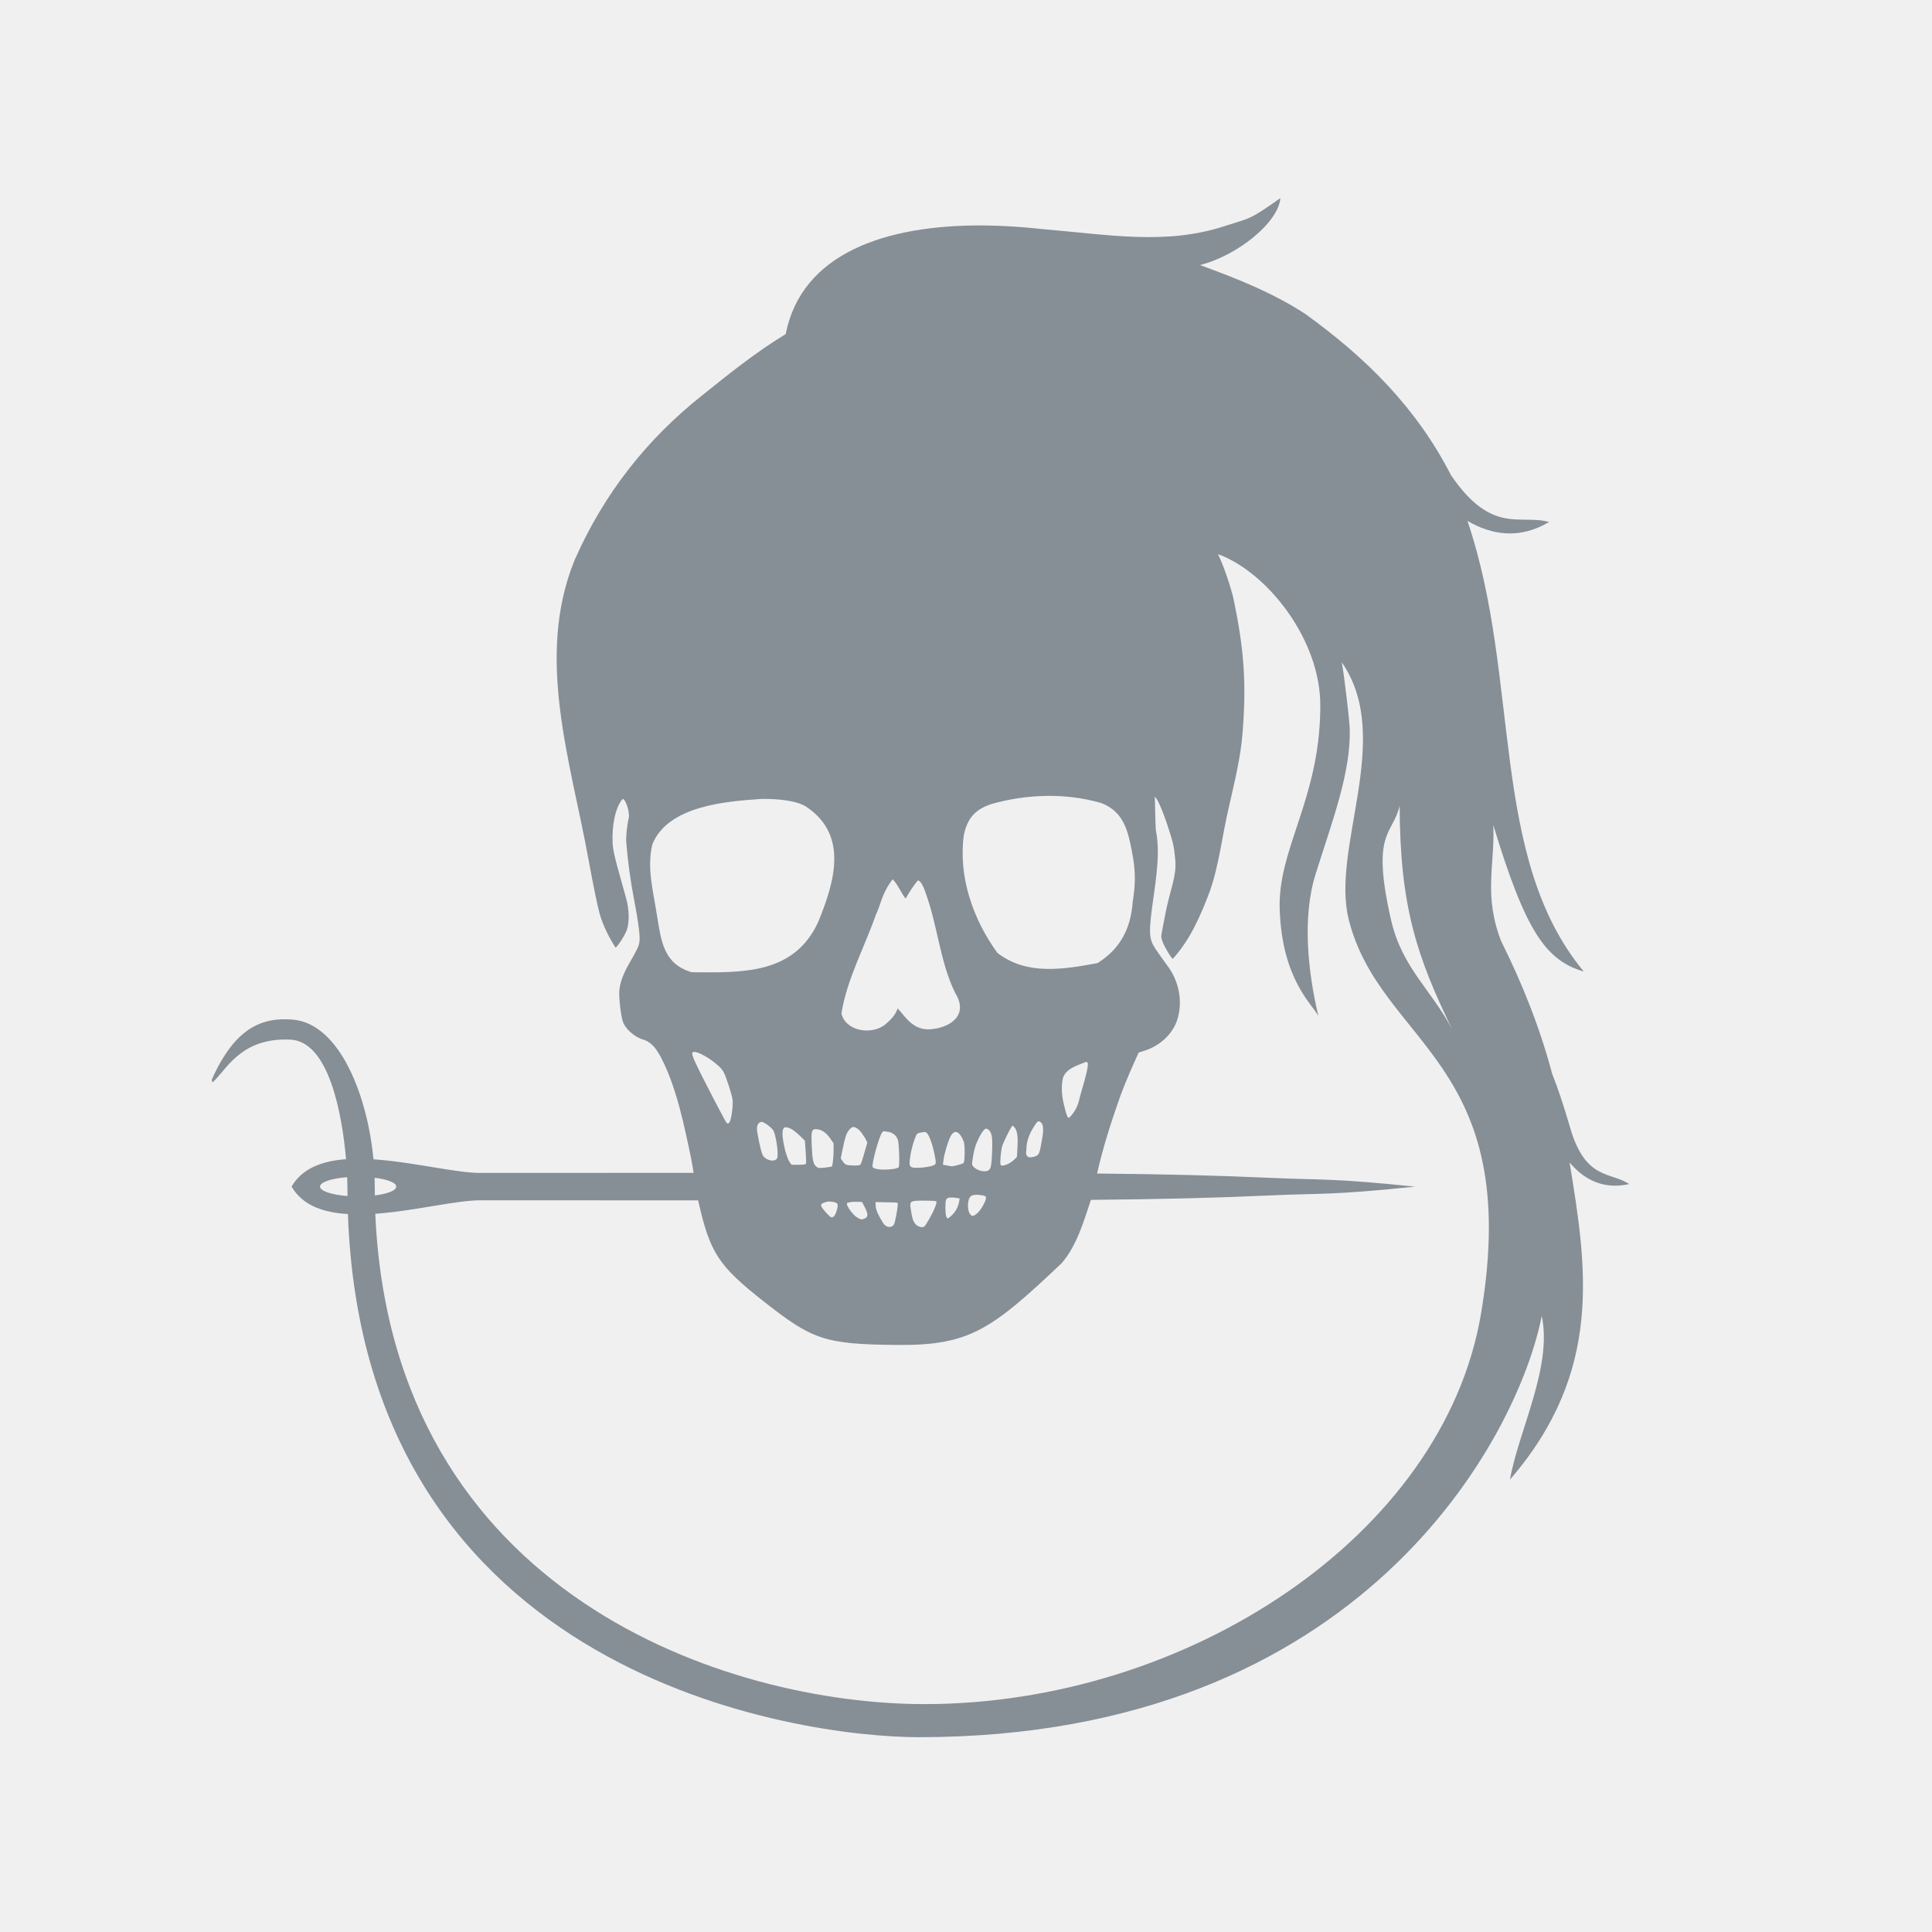
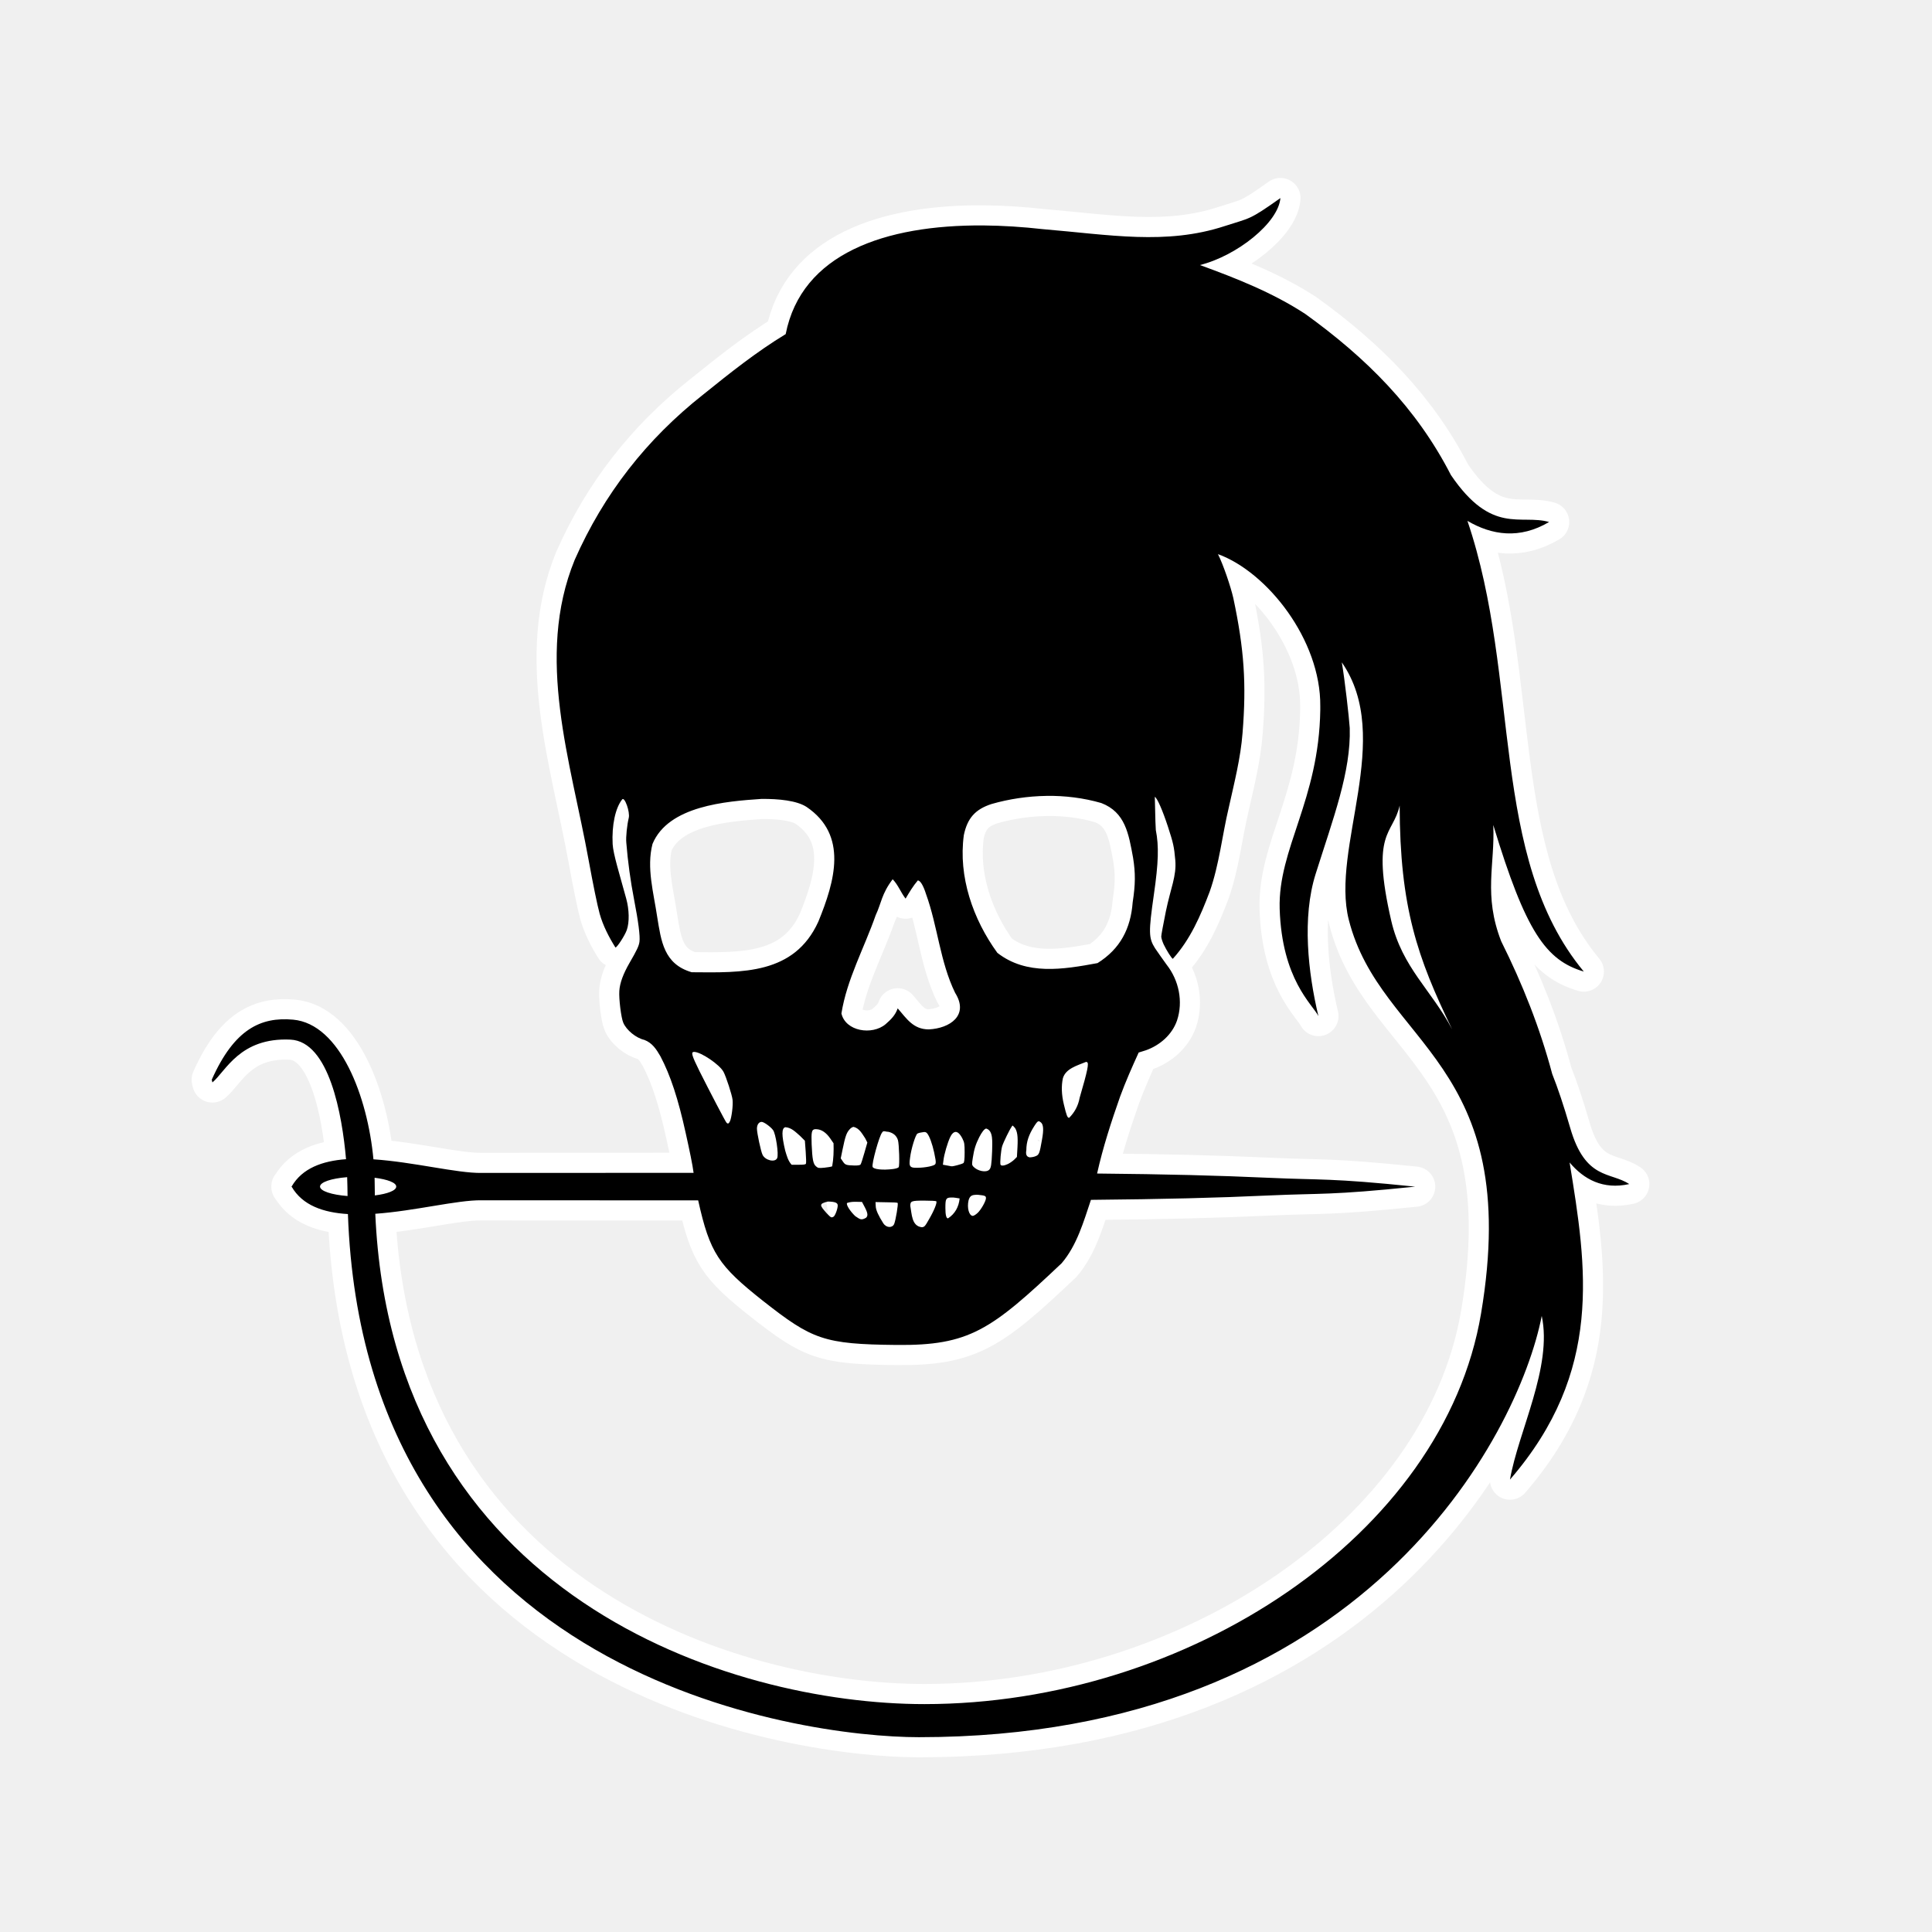
<svg xmlns="http://www.w3.org/2000/svg" xmlns:xlink="http://www.w3.org/1999/xlink" viewBox="0 0 48 48" width="500" height="500">
  <defs>
-     <path id="logo" style="fill:#868e96;stroke:none;" d="m 31.811,4.921 c -0.788,0.56 -0.747,0.488 -1.384,0.696 -1.459,0.477 -2.859,0.215 -4.52,0.076 -0.499,-0.056 -0.995,-0.088 -1.479,-0.092 C 21.986,5.585 19.913,6.301 19.52,8.301 18.796,8.74 18.13,9.271 17.47,9.803 c -1.408,1.111 -2.469,2.47 -3.192,4.107 -0.988,2.418 -0.096,5.013 0.347,7.463 0.105,0.574 0.215,1.12 0.274,1.331 0.084,0.297 0.231,0.581 0.391,0.836 0.037,0.006 0.235,-0.298 0.282,-0.433 0.069,-0.196 0.061,-0.511 -0.014,-0.782 -0.166,-0.609 -0.323,-1.104 -0.337,-1.353 -0.024,-0.467 0.067,-0.898 0.237,-1.111 0.061,-0.076 0.199,0.315 0.163,0.46 -0.042,0.174 -0.074,0.473 -0.061,0.611 0.037,0.467 0.106,0.966 0.191,1.403 0.109,0.563 0.156,0.925 0.136,1.065 -0.014,0.102 -0.062,0.205 -0.245,0.52 -0.159,0.276 -0.242,0.5 -0.255,0.698 -0.014,0.193 0.045,0.675 0.099,0.793 0.079,0.184 0.316,0.378 0.523,0.425 0.198,0.076 0.298,0.233 0.4,0.409 0.248,0.472 0.439,1.048 0.629,1.914 0.092,0.415 0.17,0.785 0.194,0.98 -1.53,0.002 -3.489,0.002 -5.273,0.002 -0.601,0.009 -1.686,-0.272 -2.681,-0.338 -0.144,-1.557 -0.828,-3.365 -1.997,-3.47 -0.798,-0.072 -1.46,0.231 -2.02,1.492 l 0.016,0.068 c 0.331,-0.276 0.68,-1.122 1.937,-1.064 0.966,0.044 1.287,1.871 1.383,2.971 -0.588,0.043 -1.088,0.224 -1.35,0.676 h -0.006 c 0,7.97e-4 0,0.002 0.002,0.004 -0.002,0.002 -0.002,0.003 -0.002,0.005 h 0.006 c 0.269,0.463 0.788,0.642 1.397,0.678 0.407,11.512 11.228,12.997 14.185,12.997 11.032,0 14.894,-7.496 15.475,-10.466 0.272,1.265 -0.584,2.877 -0.789,4.066 2.327,-2.69 1.906,-5.277 1.481,-7.879 0.354,0.421 0.832,0.681 1.482,0.537 -0.463,-0.309 -1.091,-0.092 -1.467,-1.397 -0.164,-0.563 -0.306,-0.985 -0.447,-1.34 -0.304,-1.142 -0.736,-2.232 -1.267,-3.295 -0.448,-1.153 -0.152,-1.9 -0.197,-2.889 0.805,2.656 1.309,3.363 2.249,3.641 -2.364,-2.849 -1.555,-7.26 -2.891,-11.197 0.605,0.355 1.295,0.462 2.029,0.028 -0.711,-0.202 -1.42,0.332 -2.439,-1.166 C 35.189,10.128 33.942,8.89 32.428,7.799 31.617,7.27 30.717,6.915 29.812,6.585 30.734,6.354 31.763,5.533 31.811,4.921 Z m -1.546,8.848 c 1.214,0.443 2.552,2.125 2.537,3.776 v 0.069 0.024 c -0.033,2.242 -1.052,3.447 -1.009,4.94 0.055,1.758 0.812,2.372 0.962,2.665 -0.258,-1.084 -0.409,-2.448 -0.069,-3.528 0.438,-1.389 0.88,-2.54 0.848,-3.628 -0.016,-0.255 -0.124,-1.209 -0.197,-1.631 1.302,1.878 -0.282,4.61 0.174,6.398 0.792,3.114 4.341,3.508 3.285,9.782 -0.93,5.516 -7.3,9.702 -13.829,9.702 -4.84,0 -13.228,-2.679 -13.643,-12.182 0.984,-0.07 2.042,-0.344 2.635,-0.335 1.794,0 3.843,7.97e-4 5.387,0.002 0.29,1.308 0.507,1.624 1.608,2.495 1.224,0.962 1.509,1.079 3.319,1.097 1.811,0.018 2.348,-0.37 4.104,-2.031 0.379,-0.445 0.543,-1.027 0.727,-1.574 1.807,-0.017 3.124,-0.049 4.421,-0.109 1.32,-0.06 1.506,0 3.634,-0.219 -2.127,-0.219 -2.313,-0.159 -3.634,-0.22 -1.262,-0.057 -2.54,-0.09 -4.268,-0.106 0.145,-0.651 0.352,-1.287 0.573,-1.915 0.136,-0.37 0.296,-0.731 0.46,-1.091 l 0.179,-0.056 c 0.346,-0.123 0.652,-0.386 0.774,-0.741 0.157,-0.471 0.045,-1 -0.258,-1.385 -0.104,-0.144 -0.234,-0.328 -0.288,-0.409 -0.16,-0.253 -0.164,-0.394 -0.029,-1.336 0.114,-0.789 0.127,-1.201 0.048,-1.601 -0.016,-0.229 -0.018,-0.699 -0.025,-0.825 0.061,0.033 0.192,0.333 0.325,0.738 0.132,0.407 0.154,0.492 0.184,0.838 0.033,0.394 -0.114,0.685 -0.235,1.272 -0.061,0.303 -0.114,0.584 -0.114,0.622 0,0.041 0.029,0.127 0.059,0.194 0.071,0.15 0.204,0.36 0.229,0.36 0.434,-0.479 0.689,-1.07 0.916,-1.67 0.239,-0.679 0.309,-1.399 0.476,-2.098 0.135,-0.609 0.292,-1.218 0.34,-1.843 0.098,-1.219 0.041,-2.079 -0.229,-3.349 -0.065,-0.287 -0.251,-0.834 -0.381,-1.092 z m -4.27,6.004 c 0.466,-0.006 0.927,0.051 1.366,0.178 0.597,0.229 0.68,0.762 0.79,1.36 0.061,0.382 0.059,0.657 -0.01,1.107 -0.049,0.652 -0.308,1.156 -0.873,1.51 -0.853,0.158 -1.765,0.31 -2.489,-0.255 -0.607,-0.836 -0.973,-1.894 -0.833,-2.924 0.088,-0.423 0.285,-0.643 0.69,-0.774 0.436,-0.125 0.897,-0.194 1.359,-0.201 z m -7.077,0.076 c 0.436,-0.004 0.876,0.042 1.118,0.197 1.04,0.703 0.706,1.848 0.295,2.853 -0.598,1.315 -1.892,1.267 -3.146,1.256 -0.694,-0.203 -0.758,-0.772 -0.858,-1.38 -0.086,-0.587 -0.269,-1.216 -0.116,-1.807 0.393,-0.95 1.828,-1.059 2.707,-1.119 z m 15.856,0.164 c 0.006,2.528 0.437,3.77 1.304,5.56 -0.511,-0.974 -1.24,-1.529 -1.512,-2.693 -0.519,-2.249 0.041,-2.123 0.208,-2.866 z m -12.597,1.831 c 0.137,0.139 0.203,0.33 0.322,0.482 0.092,-0.157 0.186,-0.313 0.304,-0.452 0.061,0.002 0.136,0.123 0.204,0.339 0.29,0.801 0.347,1.683 0.723,2.454 0.351,0.558 -0.128,0.883 -0.655,0.908 -0.384,-7.96e-4 -0.547,-0.263 -0.772,-0.523 -0.058,0.17 -0.169,0.279 -0.301,0.394 -0.336,0.282 -0.995,0.178 -1.097,-0.267 0.135,-0.849 0.568,-1.629 0.852,-2.443 0.141,-0.297 0.143,-0.525 0.421,-0.891 z m -4.933,4.29 c 0.17,0 0.636,0.316 0.731,0.495 0.065,0.119 0.214,0.581 0.225,0.693 0.017,0.134 -0.024,0.451 -0.065,0.537 -0.03,0.061 -0.053,0.07 -0.088,0.03 -0.029,-0.033 -0.42,-0.782 -0.669,-1.278 -0.196,-0.397 -0.217,-0.477 -0.132,-0.477 z m 9.737,0.248 c 0.006,7.97e-4 0.016,0.003 0.025,0.006 0.053,0.022 0.016,0.208 -0.182,0.885 -0.037,0.204 -0.128,0.365 -0.261,0.499 -0.044,0 -0.064,-0.051 -0.132,-0.334 -0.058,-0.241 -0.065,-0.456 -0.024,-0.649 0.07,-0.241 0.354,-0.315 0.574,-0.406 z m -1.181,1.476 c 0.017,-0.003 0.033,0.006 0.053,0.022 0.072,0.05 0.082,0.182 0.034,0.441 -0.058,0.333 -0.071,0.37 -0.157,0.404 -0.037,0.017 -0.104,0.029 -0.149,0.029 -0.08,-0.014 -0.101,-0.08 -0.082,-0.178 0,-0.207 0.061,-0.387 0.198,-0.6 0.052,-0.08 0.078,-0.114 0.103,-0.118 z m -6.877,0.015 c 0.055,0 0.221,0.119 0.282,0.202 0.069,0.088 0.147,0.609 0.103,0.699 -0.05,0.113 -0.296,0.057 -0.363,-0.084 -0.041,-0.084 -0.139,-0.54 -0.139,-0.648 0,-0.1 0.049,-0.169 0.118,-0.169 z m 6.286,0.138 c 0.067,0.096 0.084,0.218 0.07,0.488 l -0.014,0.245 -0.07,0.07 c -0.042,0.039 -0.114,0.087 -0.157,0.107 -0.095,0.045 -0.167,0.049 -0.181,0.013 -0.016,-0.048 0.011,-0.352 0.041,-0.455 0.034,-0.106 0.188,-0.422 0.239,-0.489 0.023,-0.061 0.05,0.015 0.072,0.022 z m -4,-0.014 c 0.144,0.037 0.208,0.167 0.287,0.284 l 0.053,0.105 -0.075,0.261 c -0.04,0.143 -0.082,0.272 -0.095,0.287 -0.014,0.016 -0.068,0.024 -0.147,0.023 -0.21,-0.006 -0.234,-0.014 -0.291,-0.1 l -0.053,-0.078 0.045,-0.219 c 0.065,-0.315 0.096,-0.41 0.167,-0.492 0.037,-0.044 0.075,-0.068 0.108,-0.071 z m -1.331,0.225 0.119,0.119 0.02,0.268 c 0.01,0.147 0.015,0.283 0.007,0.3 -0.007,0.023 -0.05,0.029 -0.183,0.029 h -0.173 c -0.092,-0.101 -0.121,-0.225 -0.16,-0.352 -0.091,-0.383 -0.091,-0.558 0.003,-0.581 0.154,0.009 0.255,0.121 0.367,0.217 z m 4.621,-0.184 c 0.188,0.05 0.151,0.349 0.15,0.562 -0.014,0.346 -0.028,0.417 -0.072,0.462 -0.077,0.077 -0.292,0.034 -0.397,-0.08 -0.034,-0.041 -0.037,-0.054 -0.01,-0.222 0.031,-0.205 0.071,-0.332 0.159,-0.507 0.065,-0.126 0.125,-0.205 0.17,-0.214 z m -4.243,0.016 c 0.01,-7.96e-4 0.027,0 0.043,0.002 0.119,0.009 0.231,0.088 0.33,0.231 l 0.08,0.117 c 0.007,0.192 0,0.394 -0.034,0.573 -0.021,0.01 -0.107,0.026 -0.191,0.034 -0.147,0.014 -0.16,0.01 -0.211,-0.034 -0.071,-0.061 -0.091,-0.173 -0.108,-0.546 -0.01,-0.304 -0.003,-0.372 0.092,-0.377 z m 1.808,0.064 c 0.128,0.027 0.21,0.096 0.245,0.208 0.029,0.096 0.046,0.636 0.018,0.673 -0.009,0.016 -0.07,0.036 -0.139,0.045 -0.258,0.033 -0.486,0.008 -0.508,-0.053 -0.029,-0.07 0.163,-0.765 0.234,-0.851 0.03,-0.067 0.104,-0.015 0.15,-0.022 z m 1.671,0.005 c 0.057,-0.006 0.117,0.049 0.176,0.164 0.048,0.096 0.055,0.13 0.055,0.346 0,0.172 -0.01,0.246 -0.029,0.262 -0.016,0.013 -0.08,0.036 -0.149,0.053 -0.119,0.031 -0.146,0.034 -0.183,0.022 l -0.179,-0.033 0.014,-0.107 c 0.013,-0.139 0.104,-0.449 0.169,-0.582 0.038,-0.08 0.082,-0.119 0.127,-0.125 z m -0.779,0.002 c 0.037,-0.002 0.055,0.007 0.079,0.033 0.057,0.067 0.128,0.264 0.174,0.476 0.061,0.297 0.061,0.296 -0.069,0.335 -0.057,0.018 -0.176,0.036 -0.261,0.041 -0.281,0.014 -0.303,-0.002 -0.268,-0.251 0.027,-0.221 0.136,-0.57 0.183,-0.596 0.051,-0.027 0.11,-0.026 0.163,-0.038 z M 8.619,29.247 c 0.002,-7.97e-4 0.006,0 0.006,0 0.007,0.155 0.007,0.312 0.01,0.468 -0.394,-0.03 -0.684,-0.124 -0.684,-0.235 0,-0.109 0.28,-0.202 0.668,-0.233 z m 0.689,0.014 c 0.319,0.04 0.54,0.123 0.536,0.22 0,0.097 -0.214,0.18 -0.531,0.219 -0.003,-0.146 -0.003,-0.292 -0.006,-0.439 z m 14.918,0.425 c 0.027,-0.002 0.039,-0.005 0.08,-7.97e-4 0.166,0.017 0.19,0.027 0.19,0.083 0,0.073 -0.126,0.294 -0.211,0.37 -0.04,0.038 -0.095,0.07 -0.114,0.07 -0.096,0 -0.151,-0.202 -0.107,-0.387 0.027,-0.1 0.076,-0.131 0.162,-0.135 z m -0.601,0.066 c 0.074,-0.006 0.146,0.014 0.217,0.023 -0.021,0.21 -0.115,0.381 -0.289,0.495 -0.043,0 -0.065,-0.082 -0.065,-0.261 0,-0.214 0.011,-0.254 0.136,-0.257 z m -0.66,0.077 c 0.154,0 0.289,0.007 0.296,0.016 0.029,0.027 -0.054,0.233 -0.176,0.441 -0.104,0.186 -0.119,0.199 -0.184,0.204 -0.253,-0.029 -0.246,-0.326 -0.285,-0.53 0,-0.121 0.027,-0.131 0.35,-0.131 z m -2.397,0.023 c 0.176,0.003 0.245,0.029 0.245,0.097 0,0.086 -0.065,0.257 -0.103,0.279 -0.057,0.031 -0.061,0.029 -0.173,-0.087 -0.176,-0.198 -0.196,-0.234 0.031,-0.289 z m 0.848,0.009 c 0.003,0.005 0.037,0.067 0.072,0.137 0.075,0.146 0.08,0.21 0.027,0.258 -0.126,0.072 -0.152,0.031 -0.266,-0.041 -0.132,-0.125 -0.237,-0.293 -0.202,-0.328 0.118,-0.042 0.248,-0.026 0.37,-0.025 z m 0.336,0.004 0.315,0.006 c 0.123,0 0.229,0.006 0.234,0.016 0.022,0.019 -0.048,0.429 -0.085,0.521 -0.043,0.104 -0.194,0.104 -0.272,-0.018 -0.112,-0.176 -0.185,-0.324 -0.187,-0.426 z" />
+     <path id="logo" d="m 31.811,4.921 c -0.788,0.56 -0.747,0.488 -1.384,0.696 -1.459,0.477 -2.859,0.215 -4.52,0.076 -0.499,-0.056 -0.995,-0.088 -1.479,-0.092 C 21.986,5.585 19.913,6.301 19.52,8.301 18.796,8.74 18.13,9.271 17.47,9.803 c -1.408,1.111 -2.469,2.47 -3.192,4.107 -0.988,2.418 -0.096,5.013 0.347,7.463 0.105,0.574 0.215,1.12 0.274,1.331 0.084,0.297 0.231,0.581 0.391,0.836 0.037,0.006 0.235,-0.298 0.282,-0.433 0.069,-0.196 0.061,-0.511 -0.014,-0.782 -0.166,-0.609 -0.323,-1.104 -0.337,-1.353 -0.024,-0.467 0.067,-0.898 0.237,-1.111 0.061,-0.076 0.199,0.315 0.163,0.46 -0.042,0.174 -0.074,0.473 -0.061,0.611 0.037,0.467 0.106,0.966 0.191,1.403 0.109,0.563 0.156,0.925 0.136,1.065 -0.014,0.102 -0.062,0.205 -0.245,0.52 -0.159,0.276 -0.242,0.5 -0.255,0.698 -0.014,0.193 0.045,0.675 0.099,0.793 0.079,0.184 0.316,0.378 0.523,0.425 0.198,0.076 0.298,0.233 0.4,0.409 0.248,0.472 0.439,1.048 0.629,1.914 0.092,0.415 0.17,0.785 0.194,0.98 -1.53,0.002 -3.489,0.002 -5.273,0.002 -0.601,0.009 -1.686,-0.272 -2.681,-0.338 -0.144,-1.557 -0.828,-3.365 -1.997,-3.47 -0.798,-0.072 -1.46,0.231 -2.02,1.492 l 0.016,0.068 c 0.331,-0.276 0.68,-1.122 1.937,-1.064 0.966,0.044 1.287,1.871 1.383,2.971 -0.588,0.043 -1.088,0.224 -1.35,0.676 h -0.006 c 0,7.97e-4 0,0.002 0.002,0.004 -0.002,0.002 -0.002,0.003 -0.002,0.005 h 0.006 c 0.269,0.463 0.788,0.642 1.397,0.678 0.407,11.512 11.228,12.997 14.185,12.997 11.032,0 14.894,-7.496 15.475,-10.466 0.272,1.265 -0.584,2.877 -0.789,4.066 2.327,-2.69 1.906,-5.277 1.481,-7.879 0.354,0.421 0.832,0.681 1.482,0.537 -0.463,-0.309 -1.091,-0.092 -1.467,-1.397 -0.164,-0.563 -0.306,-0.985 -0.447,-1.34 -0.304,-1.142 -0.736,-2.232 -1.267,-3.295 -0.448,-1.153 -0.152,-1.9 -0.197,-2.889 0.805,2.656 1.309,3.363 2.249,3.641 -2.364,-2.849 -1.555,-7.26 -2.891,-11.197 0.605,0.355 1.295,0.462 2.029,0.028 -0.711,-0.202 -1.42,0.332 -2.439,-1.166 C 35.189,10.128 33.942,8.89 32.428,7.799 31.617,7.27 30.717,6.915 29.812,6.585 30.734,6.354 31.763,5.533 31.811,4.921 Z m -1.546,8.848 c 1.214,0.443 2.552,2.125 2.537,3.776 v 0.069 0.024 c -0.033,2.242 -1.052,3.447 -1.009,4.94 0.055,1.758 0.812,2.372 0.962,2.665 -0.258,-1.084 -0.409,-2.448 -0.069,-3.528 0.438,-1.389 0.88,-2.54 0.848,-3.628 -0.016,-0.255 -0.124,-1.209 -0.197,-1.631 1.302,1.878 -0.282,4.61 0.174,6.398 0.792,3.114 4.341,3.508 3.285,9.782 -0.93,5.516 -7.3,9.702 -13.829,9.702 -4.84,0 -13.228,-2.679 -13.643,-12.182 0.984,-0.07 2.042,-0.344 2.635,-0.335 1.794,0 3.843,7.97e-4 5.387,0.002 0.29,1.308 0.507,1.624 1.608,2.495 1.224,0.962 1.509,1.079 3.319,1.097 1.811,0.018 2.348,-0.37 4.104,-2.031 0.379,-0.445 0.543,-1.027 0.727,-1.574 1.807,-0.017 3.124,-0.049 4.421,-0.109 1.32,-0.06 1.506,0 3.634,-0.219 -2.127,-0.219 -2.313,-0.159 -3.634,-0.22 -1.262,-0.057 -2.54,-0.09 -4.268,-0.106 0.145,-0.651 0.352,-1.287 0.573,-1.915 0.136,-0.37 0.296,-0.731 0.46,-1.091 l 0.179,-0.056 c 0.346,-0.123 0.652,-0.386 0.774,-0.741 0.157,-0.471 0.045,-1 -0.258,-1.385 -0.104,-0.144 -0.234,-0.328 -0.288,-0.409 -0.16,-0.253 -0.164,-0.394 -0.029,-1.336 0.114,-0.789 0.127,-1.201 0.048,-1.601 -0.016,-0.229 -0.018,-0.699 -0.025,-0.825 0.061,0.033 0.192,0.333 0.325,0.738 0.132,0.407 0.154,0.492 0.184,0.838 0.033,0.394 -0.114,0.685 -0.235,1.272 -0.061,0.303 -0.114,0.584 -0.114,0.622 0,0.041 0.029,0.127 0.059,0.194 0.071,0.15 0.204,0.36 0.229,0.36 0.434,-0.479 0.689,-1.07 0.916,-1.67 0.239,-0.679 0.309,-1.399 0.476,-2.098 0.135,-0.609 0.292,-1.218 0.34,-1.843 0.098,-1.219 0.041,-2.079 -0.229,-3.349 -0.065,-0.287 -0.251,-0.834 -0.381,-1.092 z m -4.27,6.004 c 0.466,-0.006 0.927,0.051 1.366,0.178 0.597,0.229 0.68,0.762 0.79,1.36 0.061,0.382 0.059,0.657 -0.01,1.107 -0.049,0.652 -0.308,1.156 -0.873,1.51 -0.853,0.158 -1.765,0.31 -2.489,-0.255 -0.607,-0.836 -0.973,-1.894 -0.833,-2.924 0.088,-0.423 0.285,-0.643 0.69,-0.774 0.436,-0.125 0.897,-0.194 1.359,-0.201 z m -7.077,0.076 c 0.436,-0.004 0.876,0.042 1.118,0.197 1.04,0.703 0.706,1.848 0.295,2.853 -0.598,1.315 -1.892,1.267 -3.146,1.256 -0.694,-0.203 -0.758,-0.772 -0.858,-1.38 -0.086,-0.587 -0.269,-1.216 -0.116,-1.807 0.393,-0.95 1.828,-1.059 2.707,-1.119 z m 15.856,0.164 c 0.006,2.528 0.437,3.77 1.304,5.56 -0.511,-0.974 -1.24,-1.529 -1.512,-2.693 -0.519,-2.249 0.041,-2.123 0.208,-2.866 z m -12.597,1.831 c 0.137,0.139 0.203,0.33 0.322,0.482 0.092,-0.157 0.186,-0.313 0.304,-0.452 0.061,0.002 0.136,0.123 0.204,0.339 0.29,0.801 0.347,1.683 0.723,2.454 0.351,0.558 -0.128,0.883 -0.655,0.908 -0.384,-7.96e-4 -0.547,-0.263 -0.772,-0.523 -0.058,0.17 -0.169,0.279 -0.301,0.394 -0.336,0.282 -0.995,0.178 -1.097,-0.267 0.135,-0.849 0.568,-1.629 0.852,-2.443 0.141,-0.297 0.143,-0.525 0.421,-0.891 z m -4.933,4.29 c 0.17,0 0.636,0.316 0.731,0.495 0.065,0.119 0.214,0.581 0.225,0.693 0.017,0.134 -0.024,0.451 -0.065,0.537 -0.03,0.061 -0.053,0.07 -0.088,0.03 -0.029,-0.033 -0.42,-0.782 -0.669,-1.278 -0.196,-0.397 -0.217,-0.477 -0.132,-0.477 z m 9.737,0.248 c 0.006,7.97e-4 0.016,0.003 0.025,0.006 0.053,0.022 0.016,0.208 -0.182,0.885 -0.037,0.204 -0.128,0.365 -0.261,0.499 -0.044,0 -0.064,-0.051 -0.132,-0.334 -0.058,-0.241 -0.065,-0.456 -0.024,-0.649 0.07,-0.241 0.354,-0.315 0.574,-0.406 z m -1.181,1.476 c 0.017,-0.003 0.033,0.006 0.053,0.022 0.072,0.05 0.082,0.182 0.034,0.441 -0.058,0.333 -0.071,0.37 -0.157,0.404 -0.037,0.017 -0.104,0.029 -0.149,0.029 -0.08,-0.014 -0.101,-0.08 -0.082,-0.178 0,-0.207 0.061,-0.387 0.198,-0.6 0.052,-0.08 0.078,-0.114 0.103,-0.118 z m -6.877,0.015 c 0.055,0 0.221,0.119 0.282,0.202 0.069,0.088 0.147,0.609 0.103,0.699 -0.05,0.113 -0.296,0.057 -0.363,-0.084 -0.041,-0.084 -0.139,-0.54 -0.139,-0.648 0,-0.1 0.049,-0.169 0.118,-0.169 z m 6.286,0.138 c 0.067,0.096 0.084,0.218 0.07,0.488 l -0.014,0.245 -0.07,0.07 c -0.042,0.039 -0.114,0.087 -0.157,0.107 -0.095,0.045 -0.167,0.049 -0.181,0.013 -0.016,-0.048 0.011,-0.352 0.041,-0.455 0.034,-0.106 0.188,-0.422 0.239,-0.489 0.023,-0.061 0.05,0.015 0.072,0.022 z m -4,-0.014 c 0.144,0.037 0.208,0.167 0.287,0.284 l 0.053,0.105 -0.075,0.261 c -0.04,0.143 -0.082,0.272 -0.095,0.287 -0.014,0.016 -0.068,0.024 -0.147,0.023 -0.21,-0.006 -0.234,-0.014 -0.291,-0.1 l -0.053,-0.078 0.045,-0.219 c 0.065,-0.315 0.096,-0.41 0.167,-0.492 0.037,-0.044 0.075,-0.068 0.108,-0.071 z m -1.331,0.225 0.119,0.119 0.02,0.268 c 0.01,0.147 0.015,0.283 0.007,0.3 -0.007,0.023 -0.05,0.029 -0.183,0.029 h -0.173 c -0.092,-0.101 -0.121,-0.225 -0.16,-0.352 -0.091,-0.383 -0.091,-0.558 0.003,-0.581 0.154,0.009 0.255,0.121 0.367,0.217 z m 4.621,-0.184 c 0.188,0.05 0.151,0.349 0.15,0.562 -0.014,0.346 -0.028,0.417 -0.072,0.462 -0.077,0.077 -0.292,0.034 -0.397,-0.08 -0.034,-0.041 -0.037,-0.054 -0.01,-0.222 0.031,-0.205 0.071,-0.332 0.159,-0.507 0.065,-0.126 0.125,-0.205 0.17,-0.214 z m -4.243,0.016 c 0.01,-7.96e-4 0.027,0 0.043,0.002 0.119,0.009 0.231,0.088 0.33,0.231 l 0.08,0.117 c 0.007,0.192 0,0.394 -0.034,0.573 -0.021,0.01 -0.107,0.026 -0.191,0.034 -0.147,0.014 -0.16,0.01 -0.211,-0.034 -0.071,-0.061 -0.091,-0.173 -0.108,-0.546 -0.01,-0.304 -0.003,-0.372 0.092,-0.377 z m 1.808,0.064 c 0.128,0.027 0.21,0.096 0.245,0.208 0.029,0.096 0.046,0.636 0.018,0.673 -0.009,0.016 -0.07,0.036 -0.139,0.045 -0.258,0.033 -0.486,0.008 -0.508,-0.053 -0.029,-0.07 0.163,-0.765 0.234,-0.851 0.03,-0.067 0.104,-0.015 0.15,-0.022 z m 1.671,0.005 c 0.057,-0.006 0.117,0.049 0.176,0.164 0.048,0.096 0.055,0.13 0.055,0.346 0,0.172 -0.01,0.246 -0.029,0.262 -0.016,0.013 -0.08,0.036 -0.149,0.053 -0.119,0.031 -0.146,0.034 -0.183,0.022 l -0.179,-0.033 0.014,-0.107 c 0.013,-0.139 0.104,-0.449 0.169,-0.582 0.038,-0.08 0.082,-0.119 0.127,-0.125 z m -0.779,0.002 c 0.037,-0.002 0.055,0.007 0.079,0.033 0.057,0.067 0.128,0.264 0.174,0.476 0.061,0.297 0.061,0.296 -0.069,0.335 -0.057,0.018 -0.176,0.036 -0.261,0.041 -0.281,0.014 -0.303,-0.002 -0.268,-0.251 0.027,-0.221 0.136,-0.57 0.183,-0.596 0.051,-0.027 0.11,-0.026 0.163,-0.038 z M 8.619,29.247 c 0.002,-7.97e-4 0.006,0 0.006,0 0.007,0.155 0.007,0.312 0.01,0.468 -0.394,-0.03 -0.684,-0.124 -0.684,-0.235 0,-0.109 0.28,-0.202 0.668,-0.233 z m 0.689,0.014 c 0.319,0.04 0.54,0.123 0.536,0.22 0,0.097 -0.214,0.18 -0.531,0.219 -0.003,-0.146 -0.003,-0.292 -0.006,-0.439 z m 14.918,0.425 c 0.027,-0.002 0.039,-0.005 0.08,-7.97e-4 0.166,0.017 0.19,0.027 0.19,0.083 0,0.073 -0.126,0.294 -0.211,0.37 -0.04,0.038 -0.095,0.07 -0.114,0.07 -0.096,0 -0.151,-0.202 -0.107,-0.387 0.027,-0.1 0.076,-0.131 0.162,-0.135 z m -0.601,0.066 c 0.074,-0.006 0.146,0.014 0.217,0.023 -0.021,0.21 -0.115,0.381 -0.289,0.495 -0.043,0 -0.065,-0.082 -0.065,-0.261 0,-0.214 0.011,-0.254 0.136,-0.257 z m -0.66,0.077 c 0.154,0 0.289,0.007 0.296,0.016 0.029,0.027 -0.054,0.233 -0.176,0.441 -0.104,0.186 -0.119,0.199 -0.184,0.204 -0.253,-0.029 -0.246,-0.326 -0.285,-0.53 0,-0.121 0.027,-0.131 0.35,-0.131 z m -2.397,0.023 c 0.176,0.003 0.245,0.029 0.245,0.097 0,0.086 -0.065,0.257 -0.103,0.279 -0.057,0.031 -0.061,0.029 -0.173,-0.087 -0.176,-0.198 -0.196,-0.234 0.031,-0.289 z m 0.848,0.009 c 0.003,0.005 0.037,0.067 0.072,0.137 0.075,0.146 0.08,0.21 0.027,0.258 -0.126,0.072 -0.152,0.031 -0.266,-0.041 -0.132,-0.125 -0.237,-0.293 -0.202,-0.328 0.118,-0.042 0.248,-0.026 0.37,-0.025 z m 0.336,0.004 0.315,0.006 c 0.123,0 0.229,0.006 0.234,0.016 0.022,0.019 -0.048,0.429 -0.085,0.521 -0.043,0.104 -0.194,0.104 -0.272,-0.018 -0.112,-0.176 -0.185,-0.324 -0.187,-0.426 z" />
  </defs>
+   <use x="0" y="0" xlink:href="#logo" stroke="white" fill="white" stroke-width="1" stroke-linejoin="round" />
  <use x="0" y="0" xlink:href="#logo" />
</svg>
